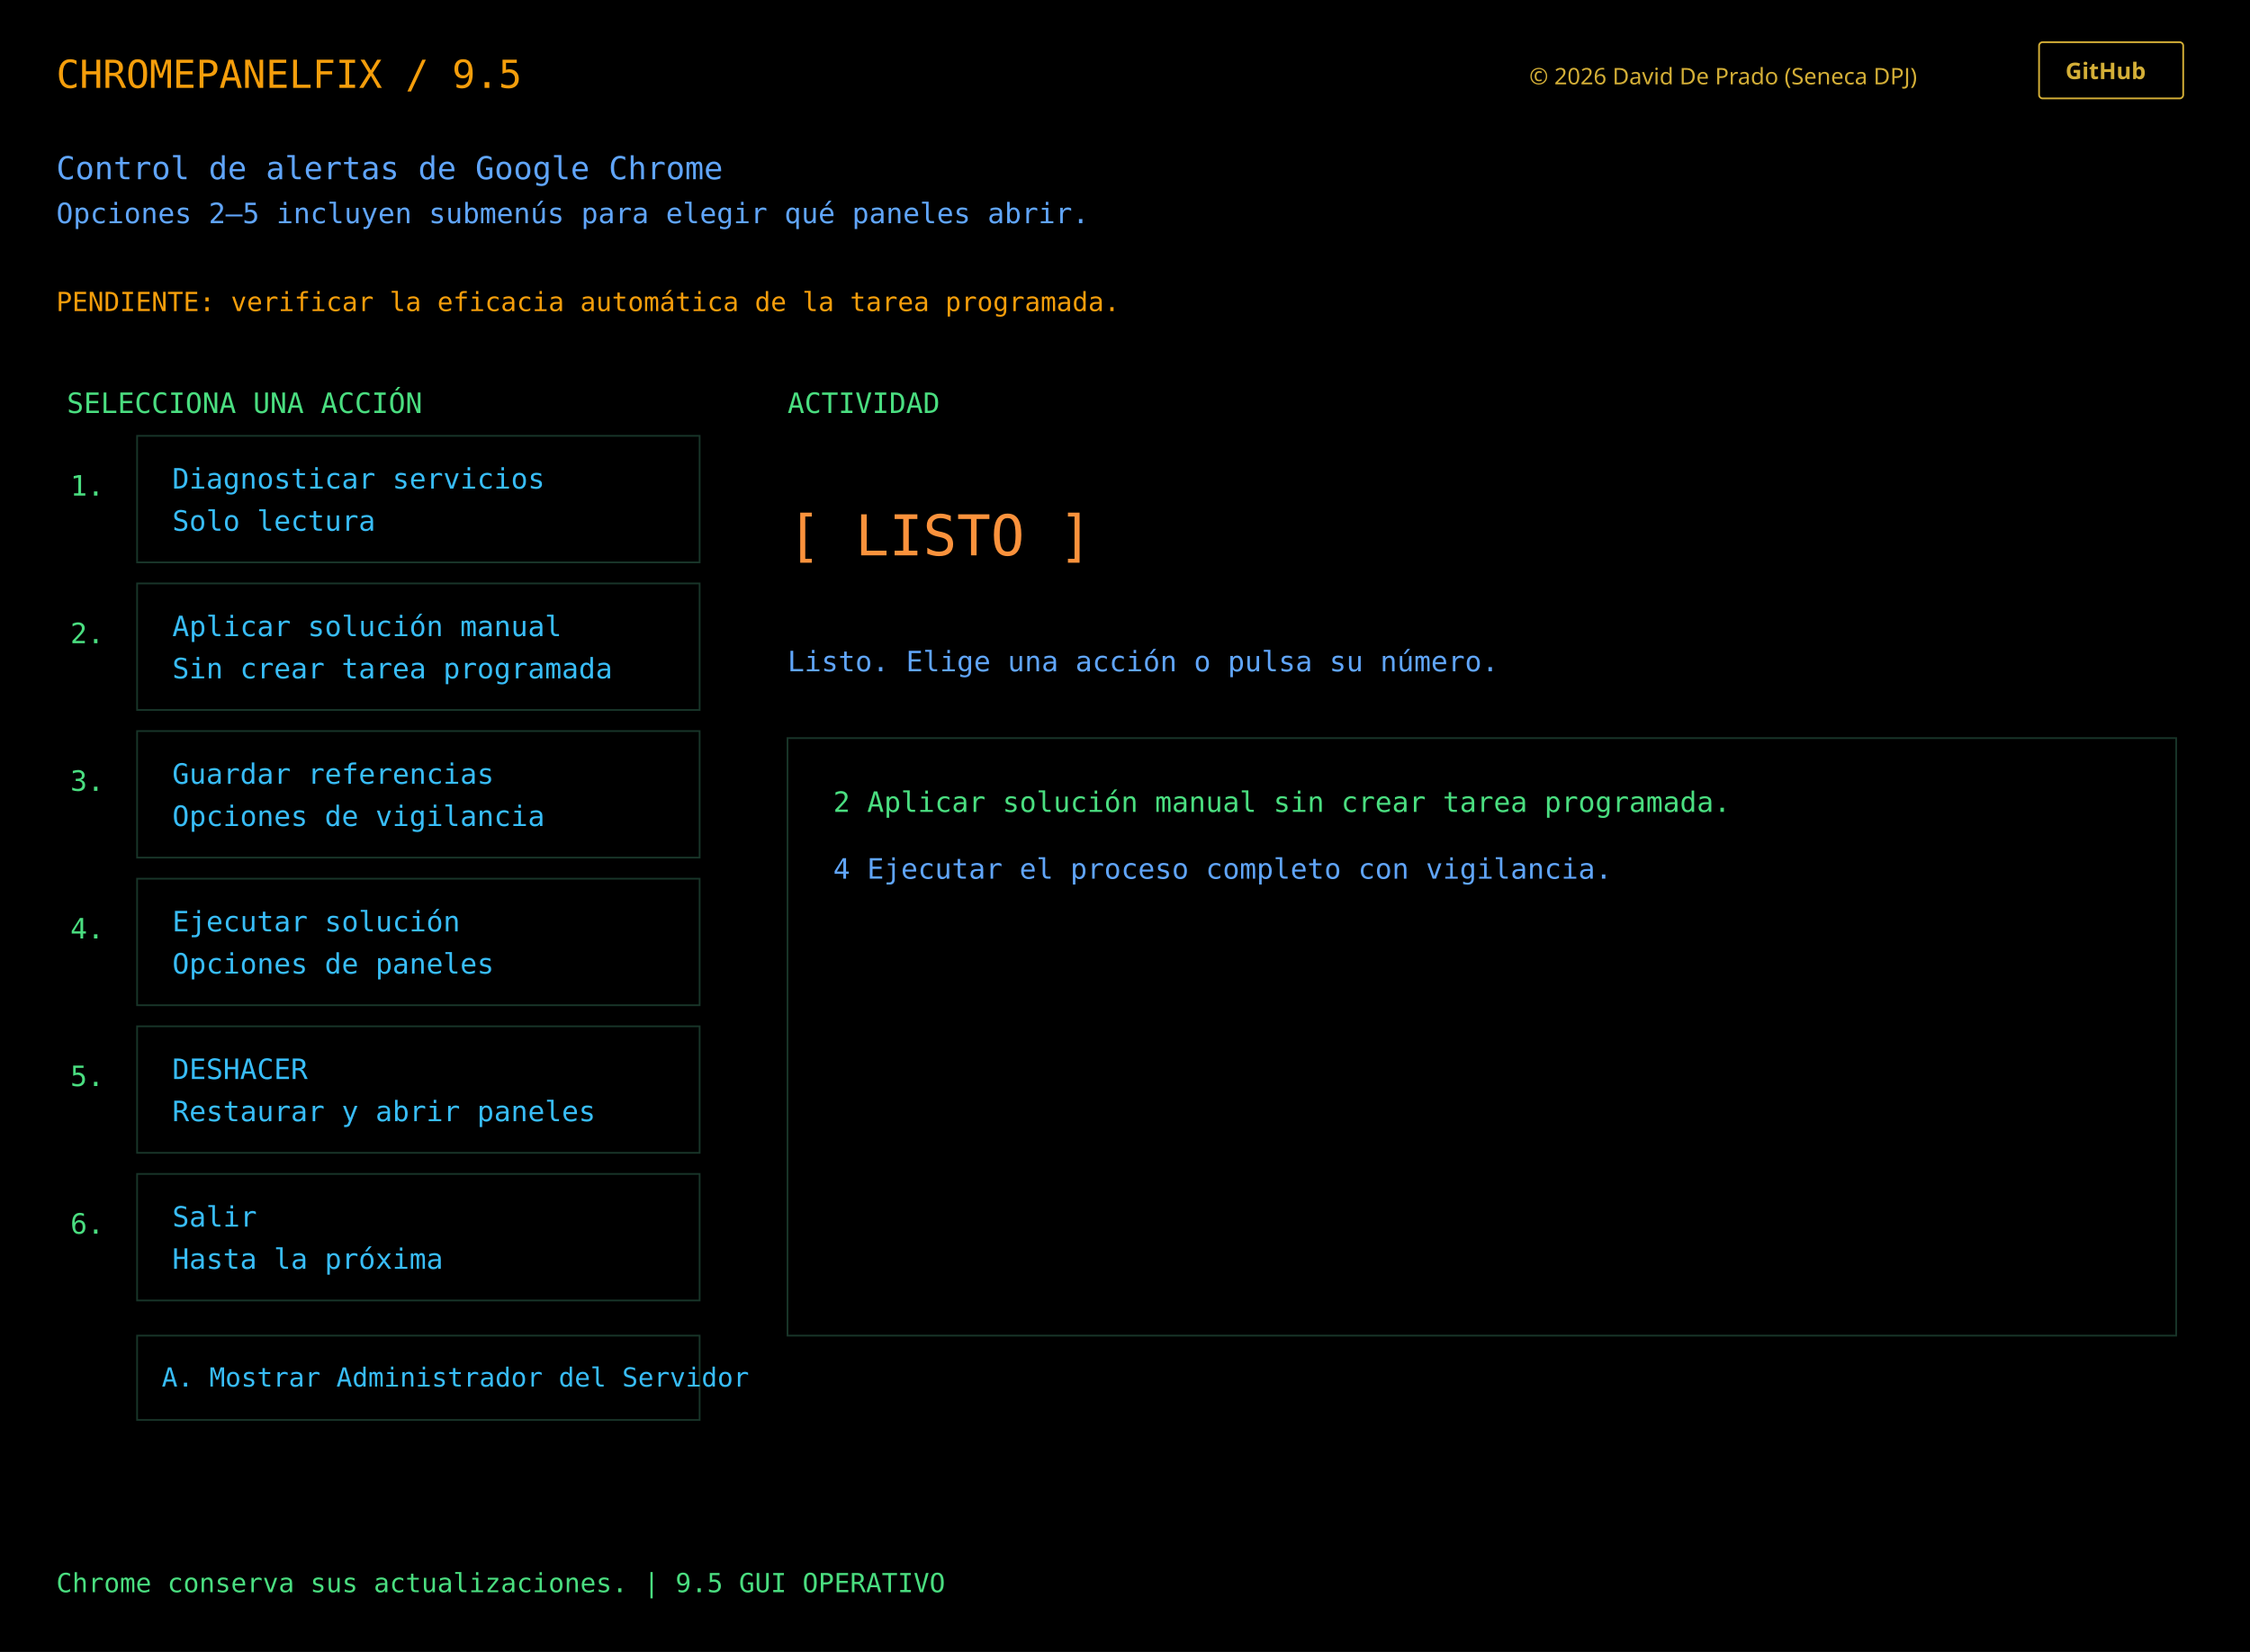
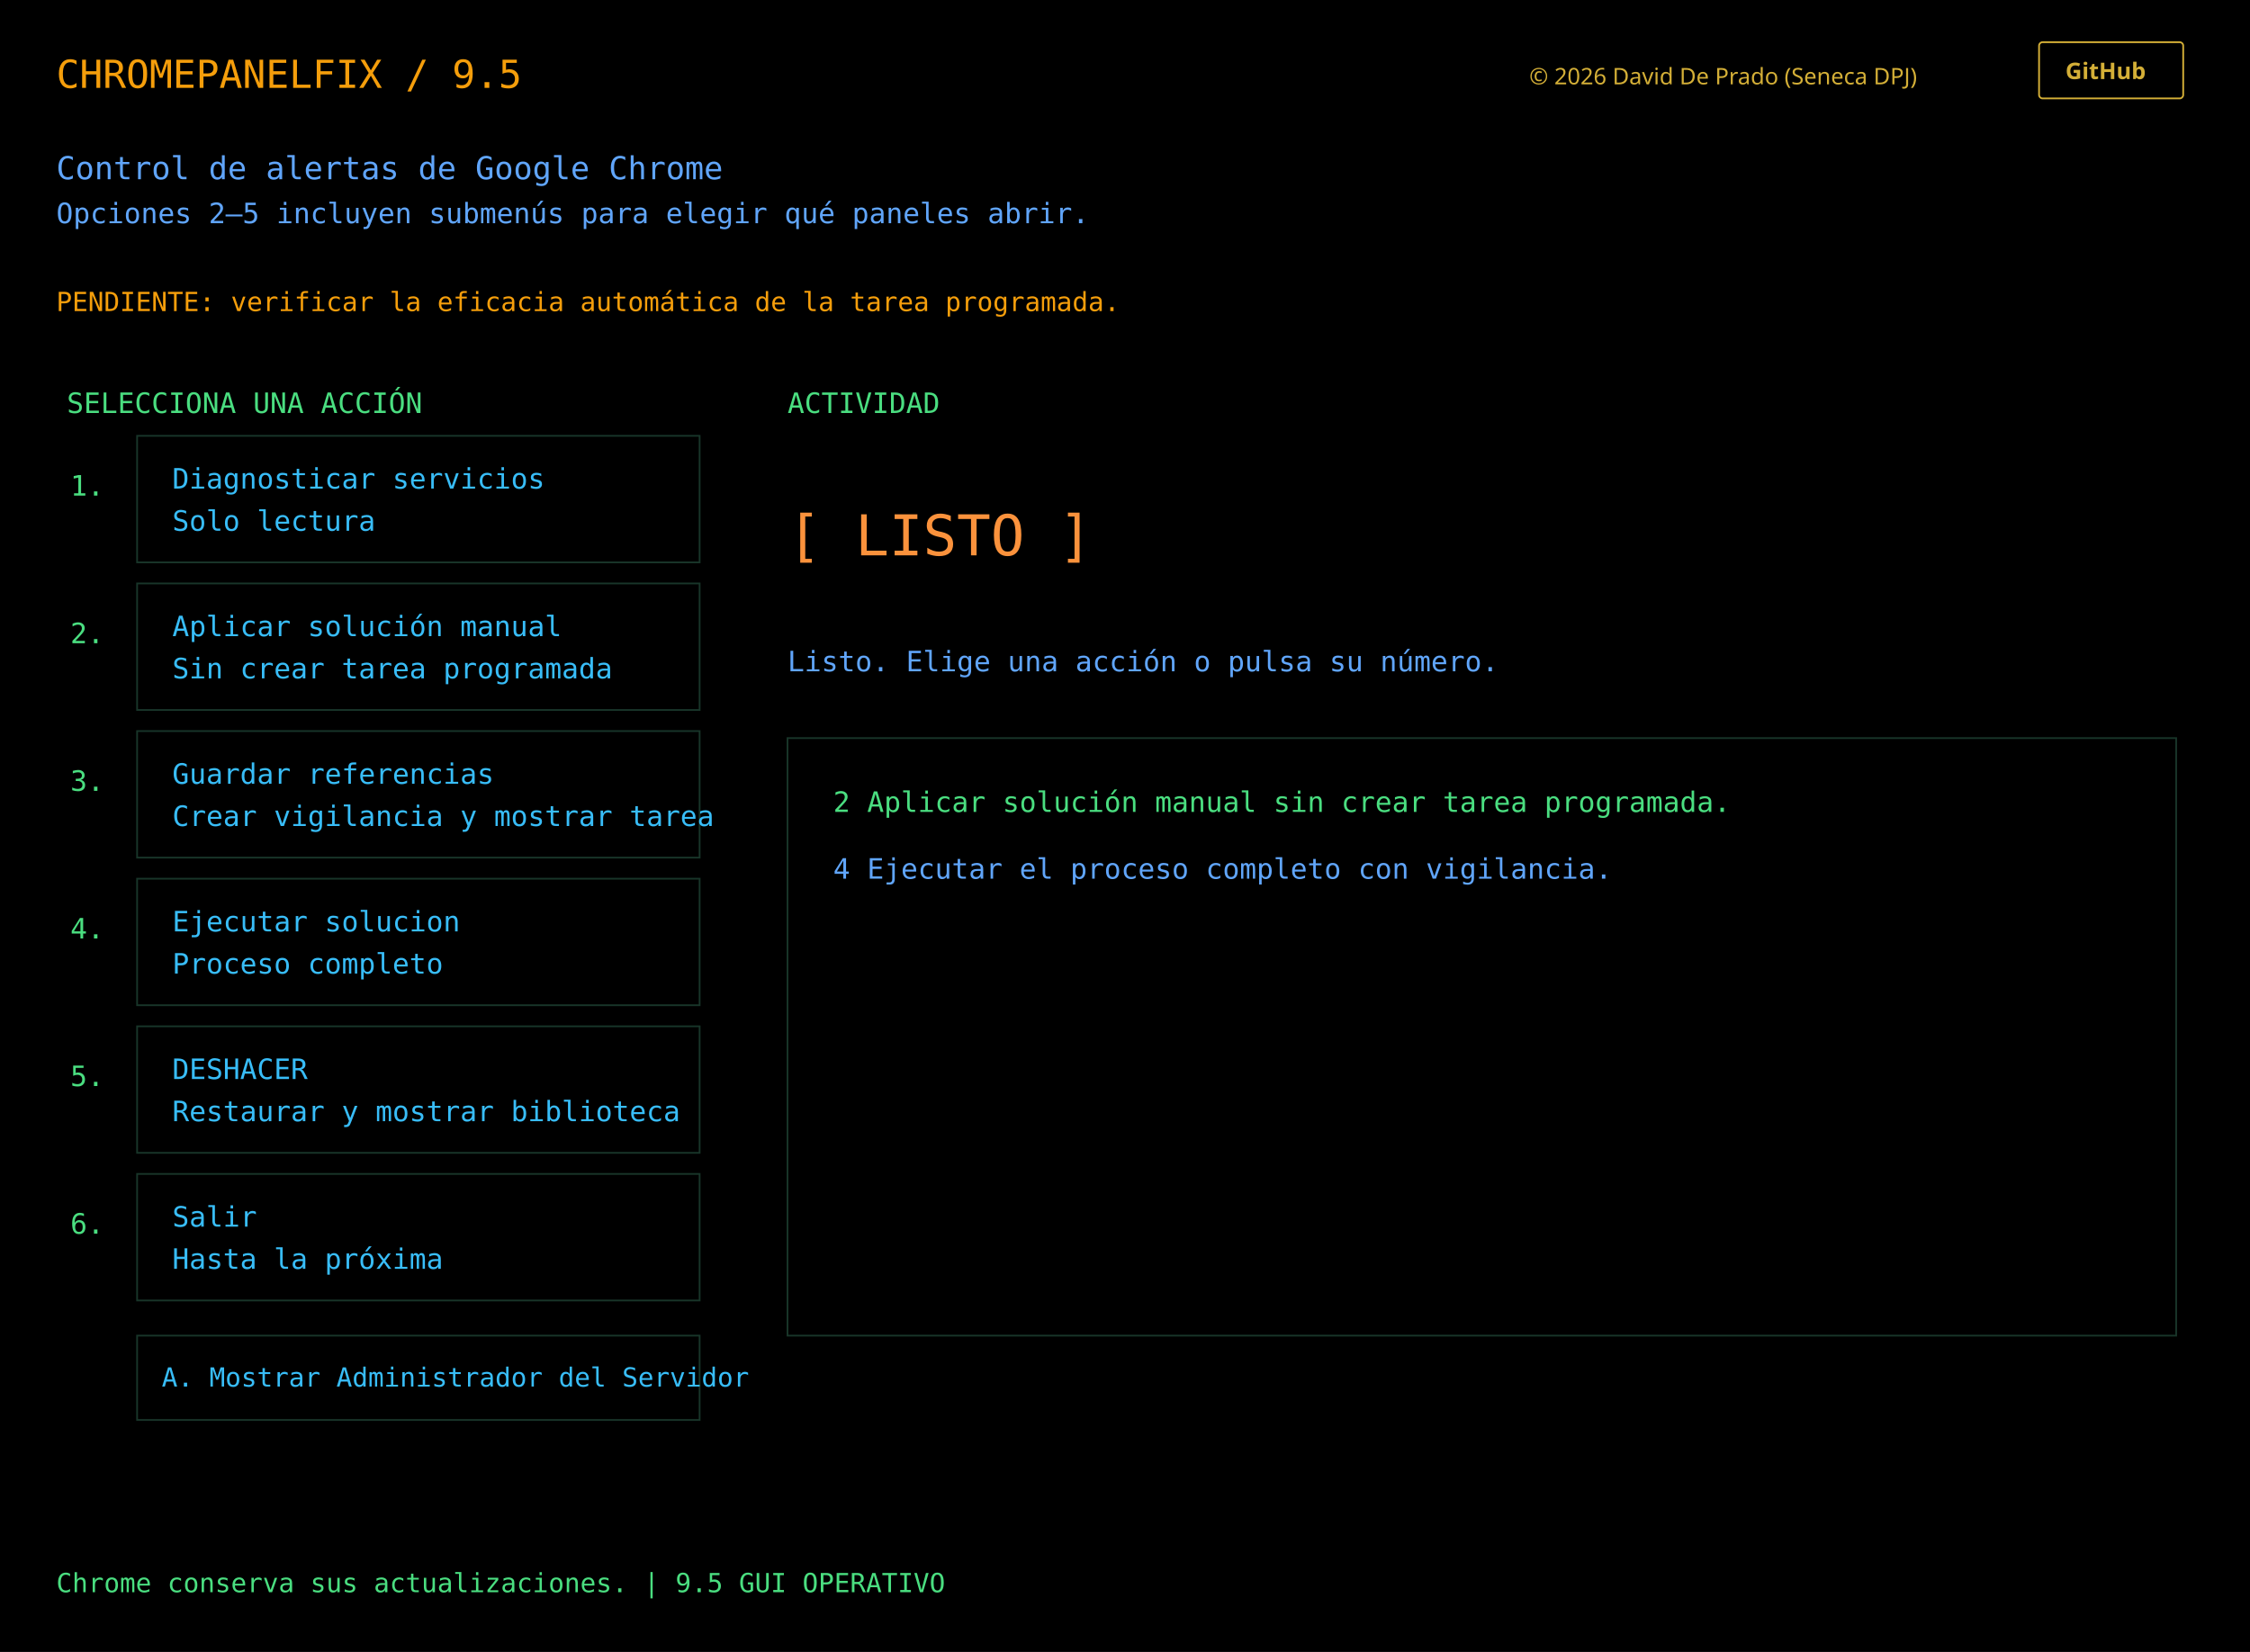
<svg xmlns="http://www.w3.org/2000/svg" width="1280" height="940" viewBox="0 0 1280 940">
  <rect width="1280" height="940" fill="#000" />
  <text x="32" y="50" fill="#F59E0B" font-family="Consolas,monospace" font-size="22">CHROMEPANELFIX  /  9.5</text>
  <text x="870" y="48" fill="#D4AF37" font-family="Segoe UI,sans-serif" font-size="13">© 2026 David De Prado (Seneca DPJ)</text>
  <rect x="1160" y="24" width="82" height="32" rx="2" fill="#000" stroke="#D4AF37" />
  <text x="1175" y="45" fill="#D4AF37" font-family="Segoe UI,sans-serif" font-weight="bold" font-size="13">GitHub</text>
  <text x="32" y="102" fill="#60A5FA" font-family="Consolas,monospace" font-size="18">Control de alertas de Google Chrome</text>
  <text x="32" y="127" fill="#60A5FA" font-family="Consolas,monospace" font-size="16">Opciones 2–5 incluyen submenús para elegir qué paneles abrir.</text>
  <text x="32" y="177" fill="#F59E0B" font-family="Consolas,monospace" font-size="15">PENDIENTE: verificar la eficacia automática de la tarea programada.</text>
  <text x="38" y="235" fill="#4ADE80" font-family="Consolas,monospace" font-size="16">SELECCIONA UNA ACCIÓN</text>
  <text x="448" y="235" fill="#4ADE80" font-family="Consolas,monospace" font-size="16">ACTIVIDAD</text>
  <g font-family="Consolas,monospace" font-size="16" fill="#38BDF8">
    <text x="40" y="282" fill="#4ADE80">1.</text>
    <rect x="78" y="248" width="320" height="72" fill="#000" stroke="#183529" />
    <text x="98" y="278">Diagnosticar servicios</text>
    <text x="98" y="302">Solo lectura</text>
    <text x="40" y="366" fill="#4ADE80">2.</text>
    <rect x="78" y="332" width="320" height="72" fill="#000" stroke="#183529" />
    <text x="98" y="362">Aplicar solución manual</text>
    <text x="98" y="386">Sin crear tarea programada</text>
    <text x="40" y="450" fill="#4ADE80">3.</text>
    <rect x="78" y="416" width="320" height="72" fill="#000" stroke="#183529" />
    <text x="98" y="446">Guardar referencias</text>
-     <text x="98" y="470">Opciones de vigilancia</text>
+     <text x="98" y="470">Crear vigilancia y mostrar tarea</text>
    <text x="40" y="534" fill="#4ADE80">4.</text>
    <rect x="78" y="500" width="320" height="72" fill="#000" stroke="#183529" />
-     <text x="98" y="530">Ejecutar solución</text>
-     <text x="98" y="554">Opciones de paneles</text>
+     <text x="98" y="530">Ejecutar solucion</text>
+     <text x="98" y="554">Proceso completo</text>
    <text x="40" y="618" fill="#4ADE80">5.</text>
    <rect x="78" y="584" width="320" height="72" fill="#000" stroke="#183529" />
    <text x="98" y="614">DESHACER</text>
-     <text x="98" y="638">Restaurar y abrir paneles</text>
+     <text x="98" y="638">Restaurar y mostrar biblioteca</text>
    <text x="40" y="702" fill="#4ADE80">6.</text>
    <rect x="78" y="668" width="320" height="72" fill="#000" stroke="#183529" />
    <text x="98" y="698">Salir</text>
    <text x="98" y="722">Hasta la próxima</text>
  </g>
  <rect x="78" y="760" width="320" height="48" fill="#000" stroke="#183529" />
  <text x="92" y="789" fill="#38BDF8" font-family="Consolas,monospace" font-size="15">A. Mostrar Administrador del Servidor</text>
  <text x="448" y="316" fill="#FB923C" font-family="Consolas,monospace" font-size="32">[ LISTO ]</text>
  <text x="448" y="382" fill="#60A5FA" font-family="Consolas,monospace" font-size="16">Listo. Elige una acción o pulsa su número.</text>
  <rect x="448" y="420" width="790" height="340" fill="#000" stroke="#183529" />
  <text x="474" y="462" fill="#4ADE80" font-family="Consolas,monospace" font-size="16">2  Aplicar solución manual sin crear tarea programada.</text>
  <text x="474" y="500" fill="#60A5FA" font-family="Consolas,monospace" font-size="16">4  Ejecutar el proceso completo con vigilancia.</text>
  <text x="32" y="906" fill="#4ADE80" font-family="Consolas,monospace" font-size="15">Chrome conserva sus actualizaciones.  |  9.5 GUI OPERATIVO</text>
</svg>
